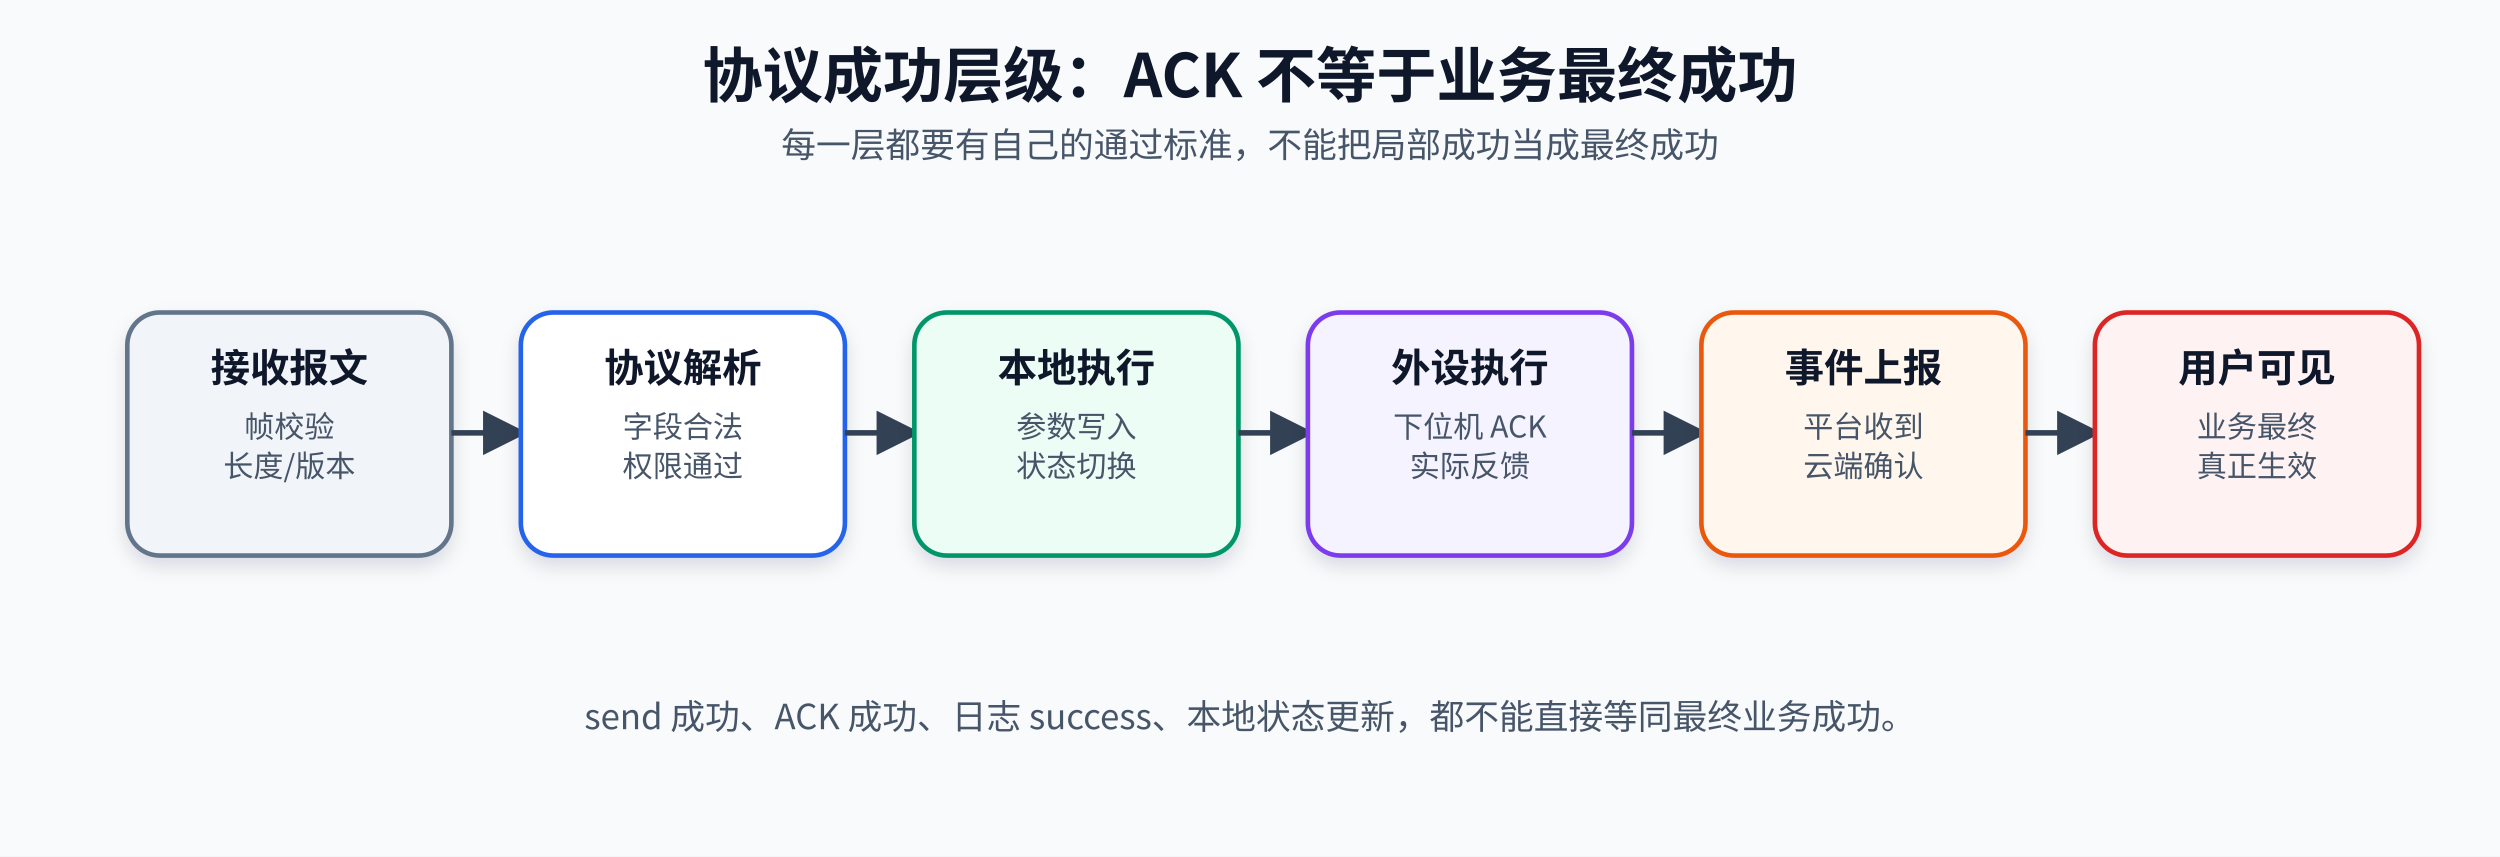
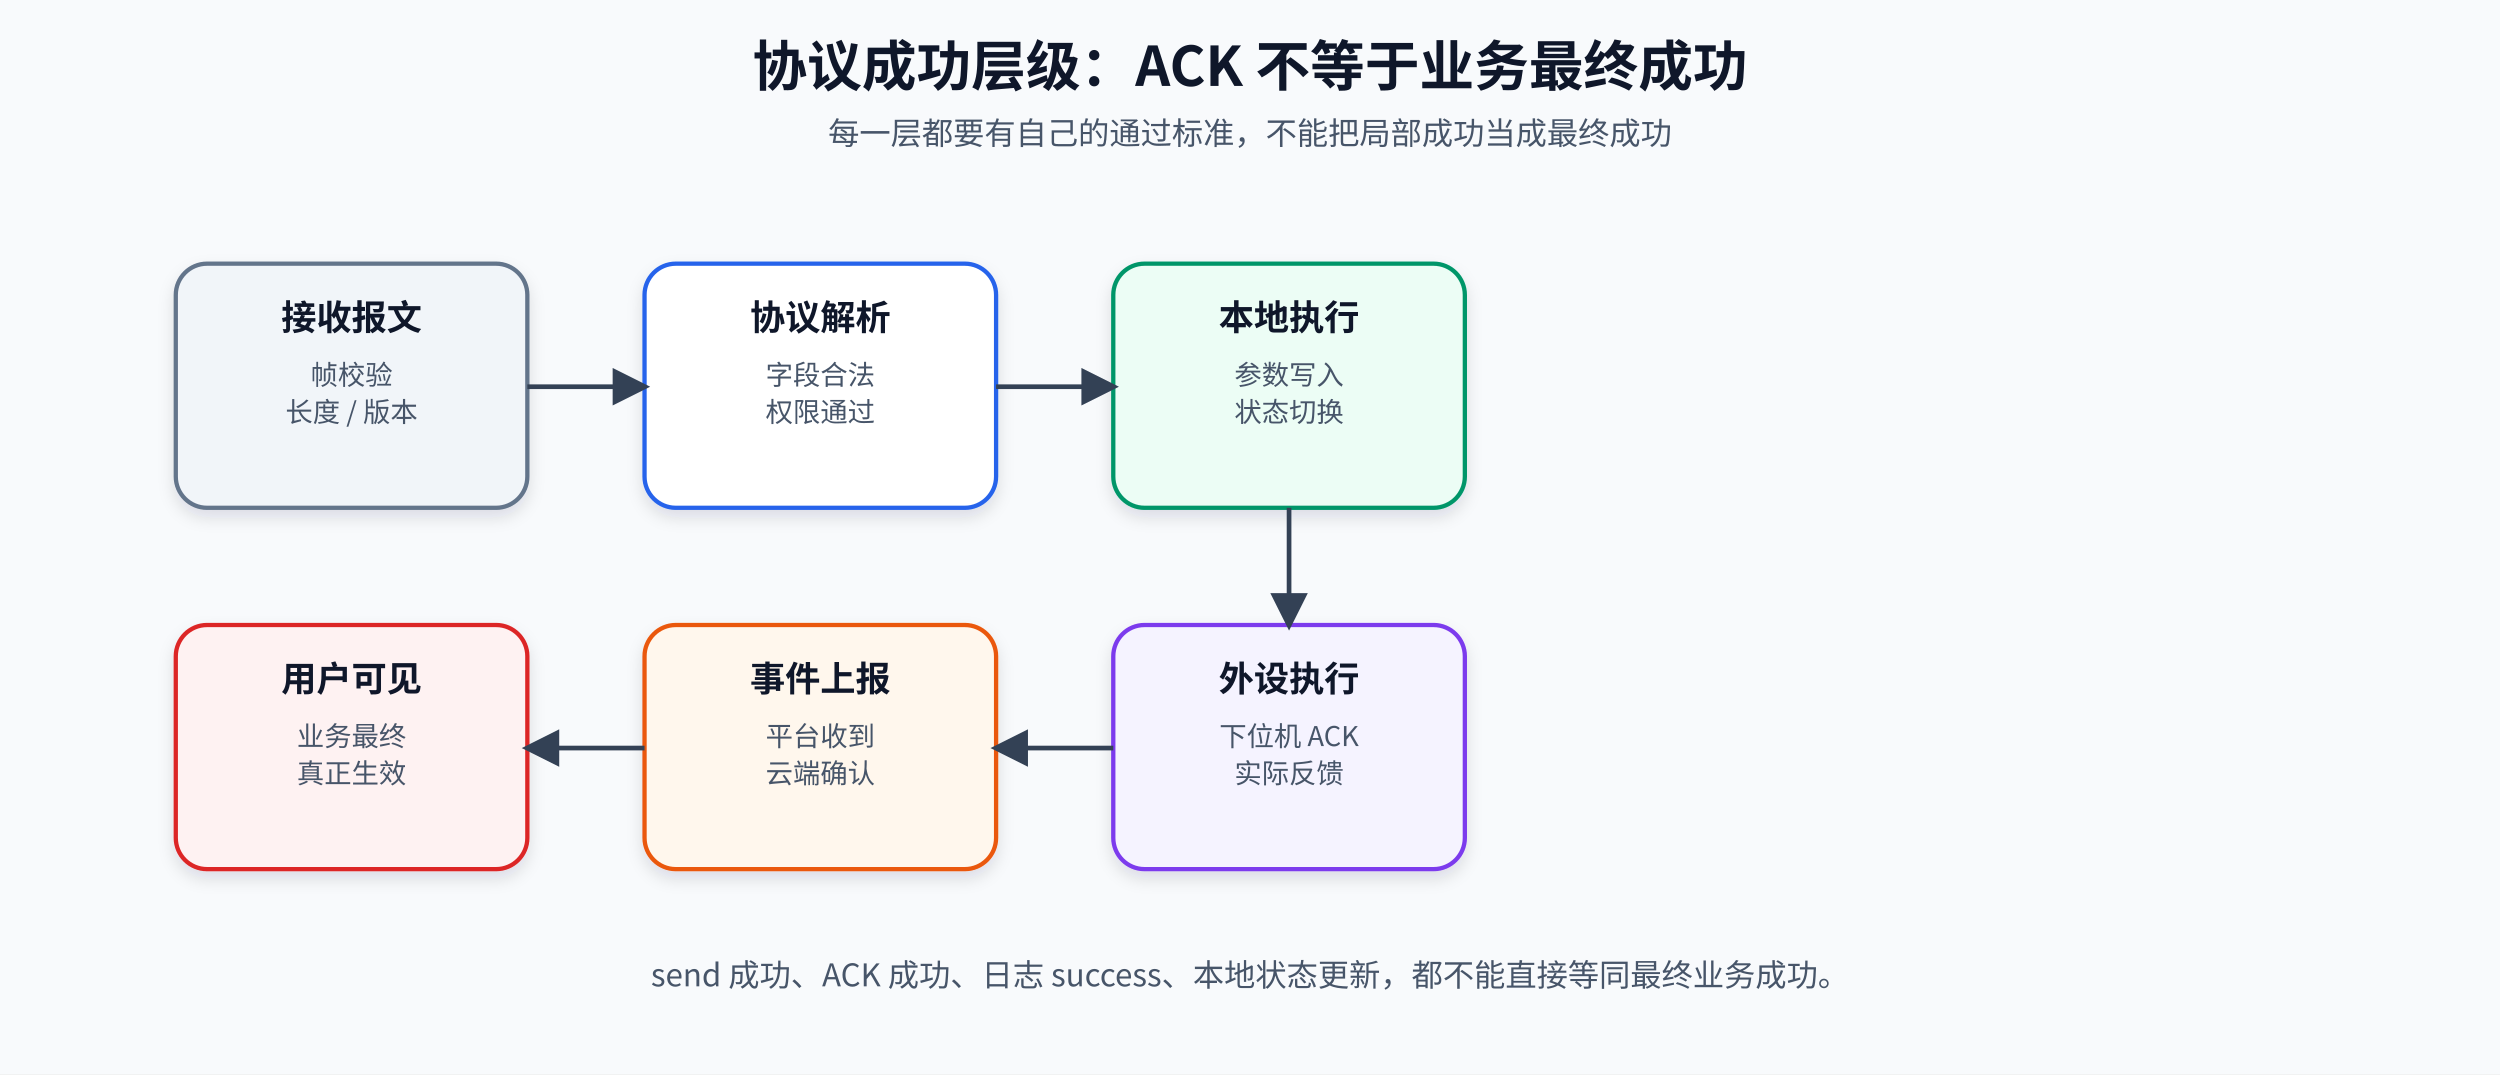
- <svg xmlns="http://www.w3.org/2000/svg" width="1080" height="370" viewBox="0 0 1080 370" role="img" aria-labelledby="title desc">
+ <svg xmlns="http://www.w3.org/2000/svg" width="1280" height="550" viewBox="0 0 1280 550" role="img" aria-labelledby="title desc">
  <defs>
    <marker id="arrow" viewBox="0 0 10 10" refX="8.5" refY="5" markerWidth="8" markerHeight="8" orient="auto-start-reverse">
      <path d="M 0 0 L 10 5 L 0 10 z" fill="#334155" />
    </marker>
    <filter id="shadow" x="-10%" y="-10%" width="130%" height="130%">
      <feDropShadow dx="0" dy="4" stdDeviation="4" flood-color="#0f172a" flood-opacity="0.12" />
    </filter>
  </defs>
-   <rect class="bg" x="0" y="0" width="1080" height="370" />
+   <rect class="bg" x="0" y="0" width="1280" height="550" />
  <style>
  .bg { fill: #f8fafc; }
-   .title { font: 700 26px 'Noto Sans CJK SC', 'Microsoft YaHei', Arial, sans-serif; fill: #0f172a; text-anchor: middle; }
-   .subtitle { font: 500 15px 'Noto Sans CJK SC', 'Microsoft YaHei', Arial, sans-serif; fill: #475569; text-anchor: middle; }
-   .box { fill: #ffffff; stroke: #2563eb; stroke-width: 2; rx: 14; ry: 14; filter: url(#shadow); }
-   .box-green { fill: #ecfdf5; stroke: #059669; stroke-width: 2; rx: 14; ry: 14; filter: url(#shadow); }
-   .box-orange { fill: #fff7ed; stroke: #ea580c; stroke-width: 2; rx: 14; ry: 14; filter: url(#shadow); }
-   .box-purple { fill: #f5f3ff; stroke: #7c3aed; stroke-width: 2; rx: 14; ry: 14; filter: url(#shadow); }
-   .box-red { fill: #fef2f2; stroke: #dc2626; stroke-width: 2; rx: 14; ry: 14; filter: url(#shadow); }
-   .box-gray { fill: #f1f5f9; stroke: #64748b; stroke-width: 2; rx: 14; ry: 14; filter: url(#shadow); }
-   .label { font: 700 17px 'Noto Sans CJK SC', 'Microsoft YaHei', Arial, sans-serif; fill: #0f172a; text-anchor: middle; }
-   .small { font: 500 13px 'Noto Sans CJK SC', 'Microsoft YaHei', Arial, sans-serif; fill: #475569; text-anchor: middle; }
+   .title { font: 700 28px 'Noto Sans CJK SC', 'Microsoft YaHei', Arial, sans-serif; fill: #0f172a; text-anchor: middle; }
+   .subtitle { font: 500 16px 'Noto Sans CJK SC', 'Microsoft YaHei', Arial, sans-serif; fill: #475569; text-anchor: middle; }
+   .box { fill: #ffffff; stroke: #2563eb; stroke-width: 2.2; rx: 16; ry: 16; filter: url(#shadow); }
+   .box-green { fill: #ecfdf5; stroke: #059669; stroke-width: 2.2; rx: 16; ry: 16; filter: url(#shadow); }
+   .box-orange { fill: #fff7ed; stroke: #ea580c; stroke-width: 2.2; rx: 16; ry: 16; filter: url(#shadow); }
+   .box-purple { fill: #f5f3ff; stroke: #7c3aed; stroke-width: 2.2; rx: 16; ry: 16; filter: url(#shadow); }
+   .box-red { fill: #fef2f2; stroke: #dc2626; stroke-width: 2.2; rx: 16; ry: 16; filter: url(#shadow); }
+   .box-gray { fill: #f1f5f9; stroke: #64748b; stroke-width: 2.2; rx: 16; ry: 16; filter: url(#shadow); }
+   .label { font: 700 18px 'Noto Sans CJK SC', 'Microsoft YaHei', Arial, sans-serif; fill: #0f172a; text-anchor: middle; }
+   .small { font: 500 14px 'Noto Sans CJK SC', 'Microsoft YaHei', Arial, sans-serif; fill: #475569; text-anchor: middle; }
  .tiny { font: 500 12px 'Noto Sans CJK SC', 'Microsoft YaHei', Arial, sans-serif; fill: #64748b; text-anchor: middle; }
  .arrow { stroke: #334155; stroke-width: 2.4; fill: none; marker-end: url(#arrow); }
-   .dash { stroke: #64748b; stroke-width: 2; fill: none; stroke-dasharray: 7 6; marker-end: url(#arrow); }
+   .dash { stroke: #64748b; stroke-width: 2.2; fill: none; stroke-dasharray: 8 7; marker-end: url(#arrow); }
</style>
-   <text class="title" x="540" y="42">协议成功层级：ACK 不等于业务最终成功</text>
-   <text class="subtitle" x="540" y="68">每一层都要有自己的通过标准，不能把局部成功当成最终成功</text>
-   <rect class="box-gray" x="55" y="135" width="140" height="105" />
-   <text class="label" x="125.0" y="165">接收报文</text>
-   <text class="small" x="125.0" y="189">帧校验</text>
-   <text class="small" x="125.0" y="206">长度/版本</text>
-   <path class="arrow" d="M 195 187 L 225 187" />
-   <rect class="box" x="225" y="135" width="140" height="105" />
-   <text class="label" x="295.0" y="165">协议解析</text>
-   <text class="small" x="295.0" y="189">字段合法</text>
-   <text class="small" x="295.0" y="206">权限通过</text>
-   <path class="arrow" d="M 365 187 L 395 187" />
-   <rect class="box-green" x="395" y="135" width="140" height="105" />
-   <text class="label" x="465.0" y="165">本地执行</text>
-   <text class="small" x="465.0" y="189">参数写入</text>
-   <text class="small" x="465.0" y="206">状态切换</text>
-   <path class="arrow" d="M 535 187 L 565 187" />
-   <rect class="box-purple" x="565" y="135" width="140" height="105" />
-   <text class="label" x="635.0" y="165">外设执行</text>
-   <text class="small" x="635.0" y="189">下位机 ACK</text>
-   <text class="small" x="635.0" y="206">实际反馈</text>
-   <path class="arrow" d="M 705 187 L 735 187" />
-   <rect class="box-orange" x="735" y="135" width="140" height="105" />
-   <text class="label" x="805.0" y="165">事件上报</text>
-   <text class="small" x="805.0" y="189">平台收到</text>
-   <text class="small" x="805.0" y="206">云端确认</text>
-   <path class="arrow" d="M 875 187 L 905 187" />
-   <rect class="box-red" x="905" y="135" width="140" height="105" />
-   <text class="label" x="975.0" y="165">用户可见</text>
-   <text class="small" x="975.0" y="189">业务最终</text>
-   <text class="small" x="975.0" y="206">真正生效</text>
-   <text class="subtitle" x="540" y="315">send 成功、ACK 成功、日志 success、本地状态更新，都不能直接等同最终业务成功。</text>
+   <text class="title" x="640.0" y="44">协议成功层级：ACK 不等于业务最终成功</text>
+   <text class="subtitle" x="640.0" y="74">每一层都要有自己的通过标准，不能把局部成功当成最终成功</text>
+   <rect class="box-gray" x="90" y="135" width="180" height="125" />
+   <text class="label" x="180.0" y="169">接收报文</text>
+   <text class="small" x="180.0" y="197">帧校验</text>
+   <text class="small" x="180.0" y="216">长度 / 版本</text>
+   <rect class="box" x="330" y="135" width="180" height="125" />
+   <text class="label" x="420.0" y="169">协议解析</text>
+   <text class="small" x="420.0" y="197">字段合法</text>
+   <text class="small" x="420.0" y="216">权限通过</text>
+   <rect class="box-green" x="570" y="135" width="180" height="125" />
+   <text class="label" x="660.0" y="169">本地执行</text>
+   <text class="small" x="660.0" y="197">参数写入</text>
+   <text class="small" x="660.0" y="216">状态切换</text>
+   <rect class="box-purple" x="570" y="320" width="180" height="125" />
+   <text class="label" x="660.0" y="354">外设执行</text>
+   <text class="small" x="660.0" y="382">下位机 ACK</text>
+   <text class="small" x="660.0" y="401">实际反馈</text>
+   <rect class="box-orange" x="330" y="320" width="180" height="125" />
+   <text class="label" x="420.0" y="354">事件上报</text>
+   <text class="small" x="420.0" y="382">平台收到</text>
+   <text class="small" x="420.0" y="401">云端确认</text>
+   <rect class="box-red" x="90" y="320" width="180" height="125" />
+   <text class="label" x="180.0" y="354">用户可见</text>
+   <text class="small" x="180.0" y="382">业务最终</text>
+   <text class="small" x="180.0" y="401">真正生效</text>
+   <path class="arrow" d="M 270 198 L 330 198" />
+   <path class="arrow" d="M 510 198 L 570 198" />
+   <path class="arrow" d="M 660 260 L 660 320" />
+   <path class="arrow" d="M 570 383 L 510 383" />
+   <path class="arrow" d="M 330 383 L 270 383" />
+   <text class="subtitle" x="640.0" y="505">send 成功、ACK 成功、日志 success、本地状态更新，都不能直接等同最终业务成功。</text>
</svg>
